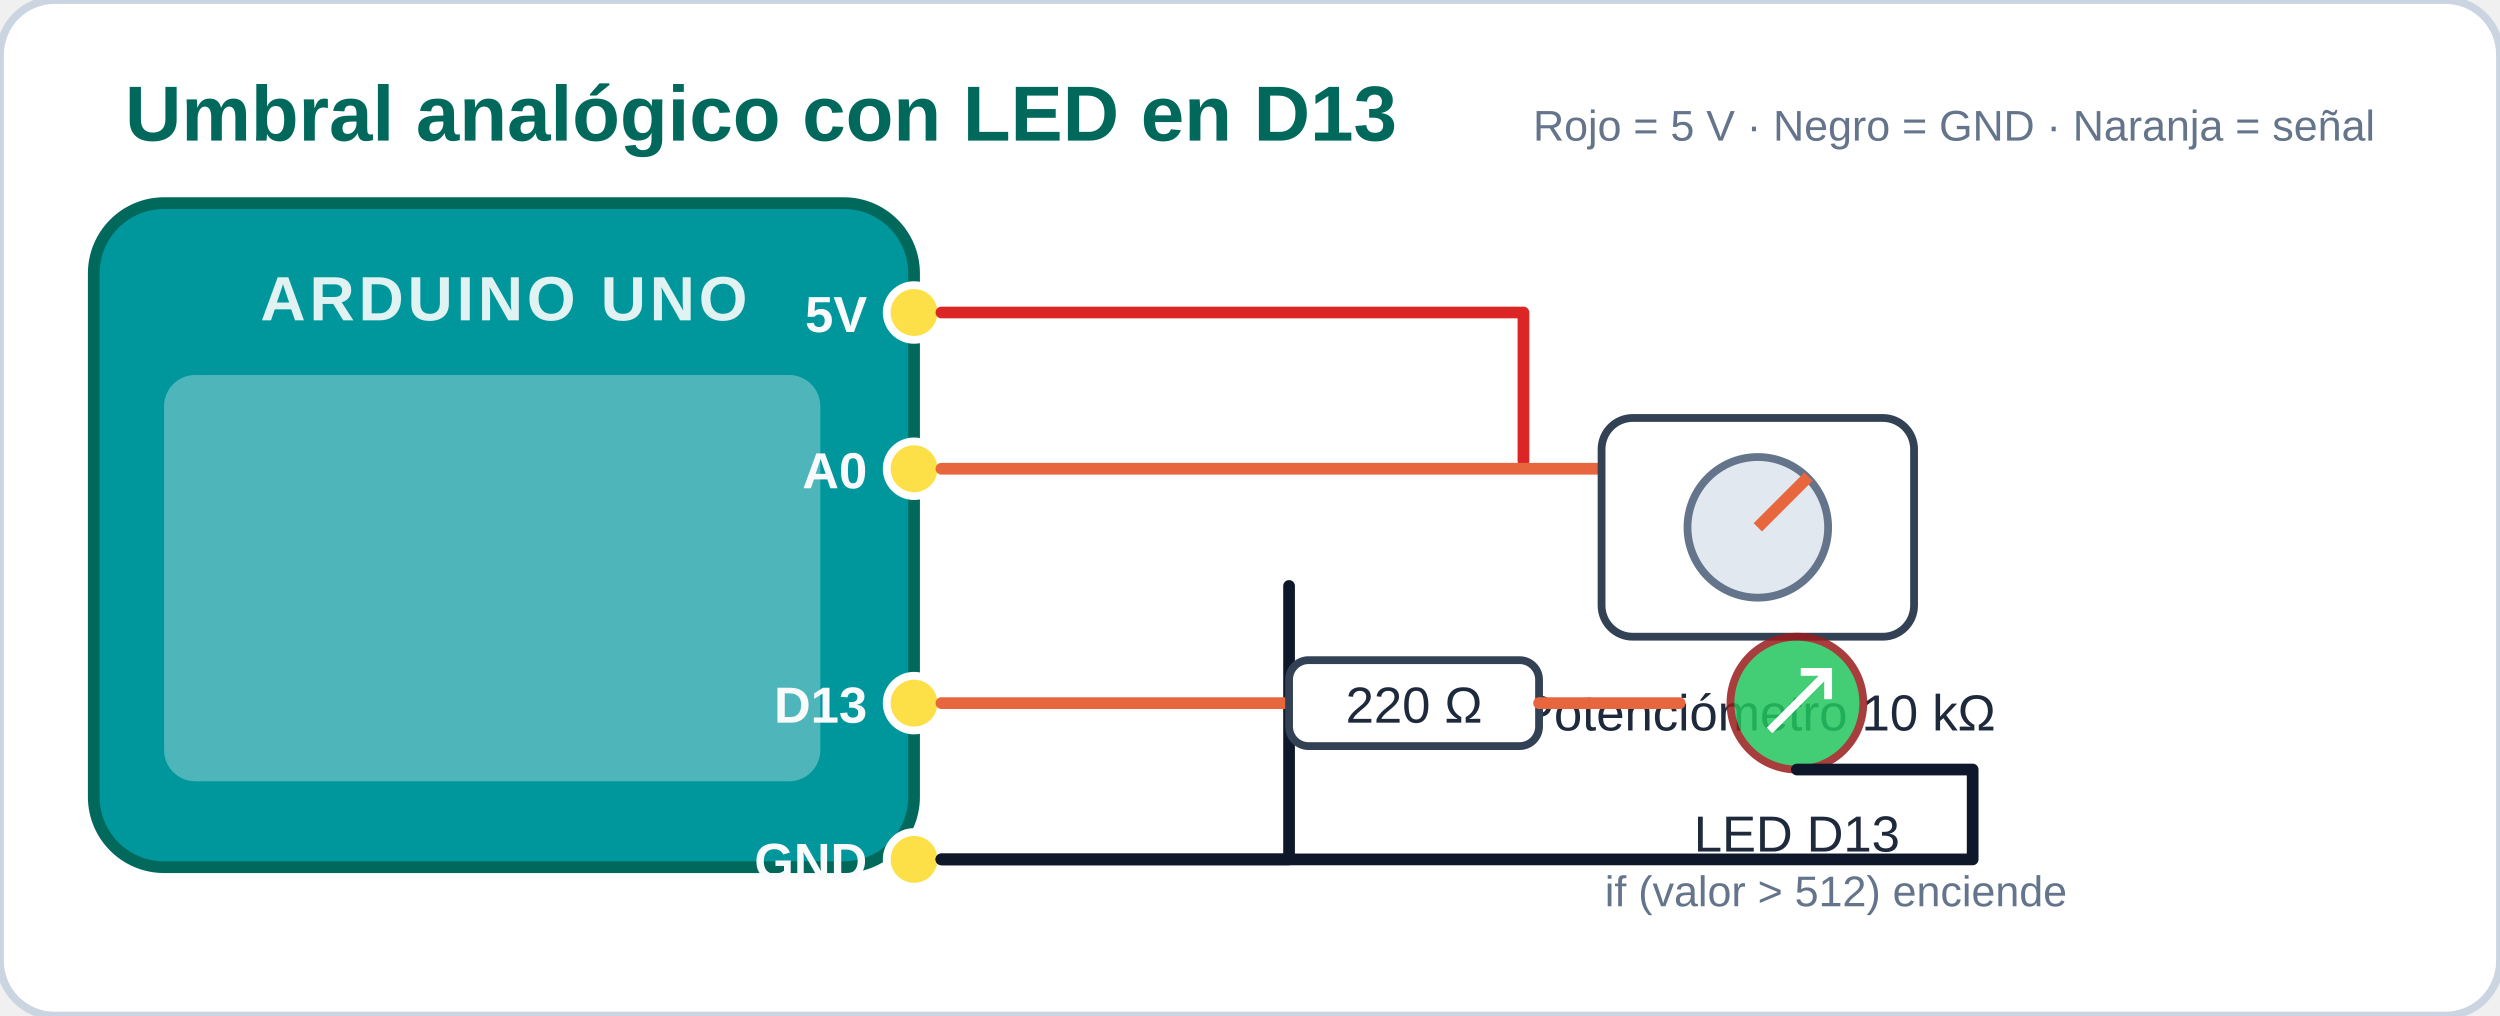
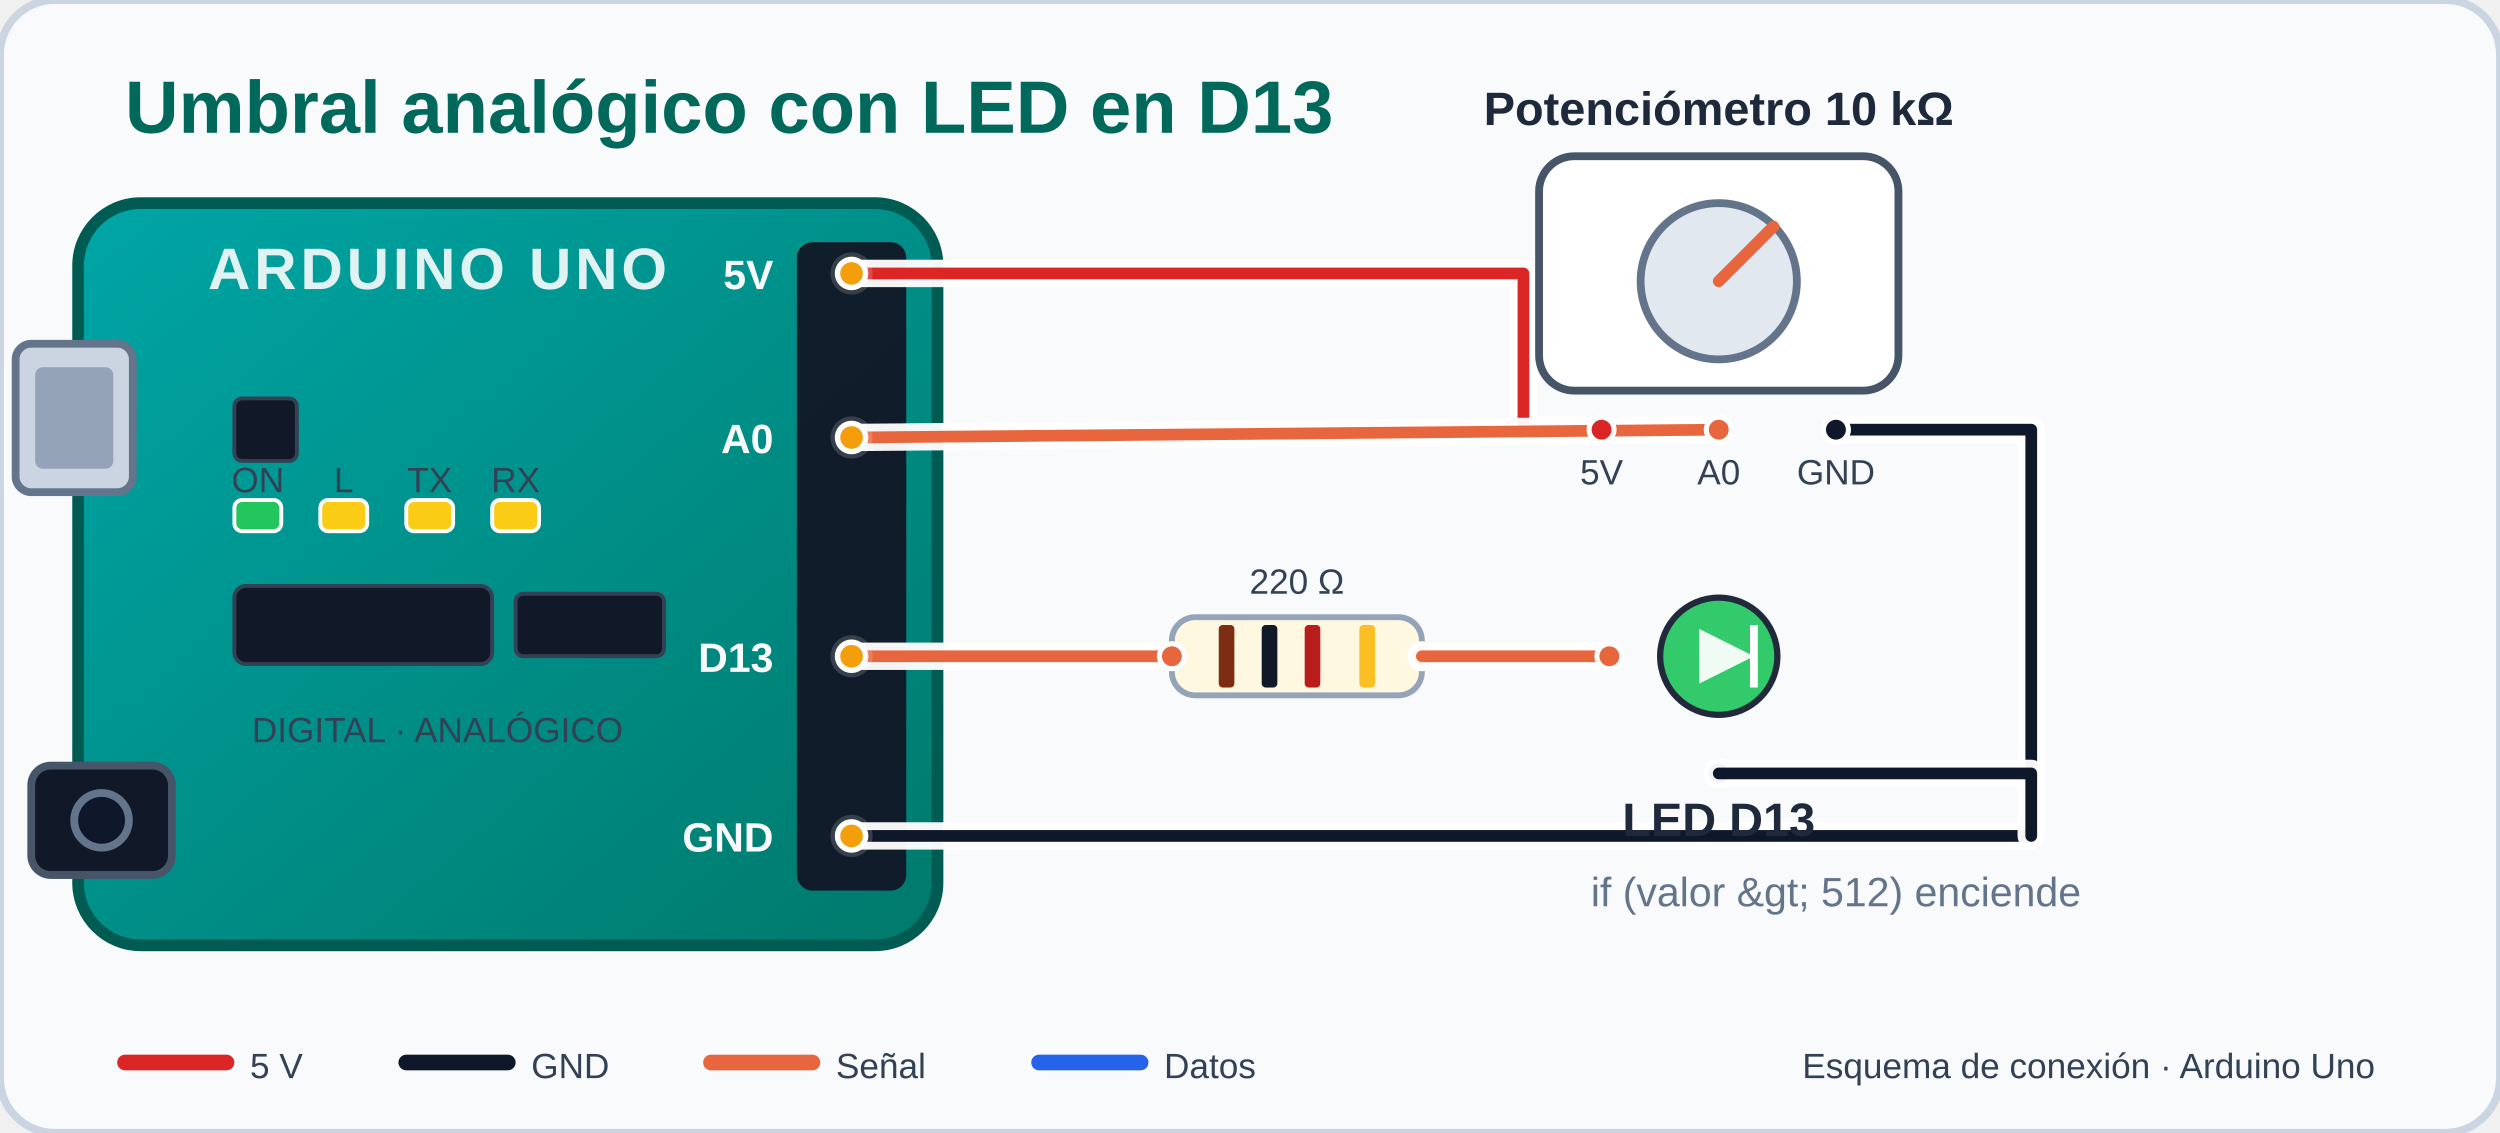
- <svg xmlns="http://www.w3.org/2000/svg" viewBox="0 0 640 260" role="img" aria-label="Umbral analógico con LED en D13">
+ <svg xmlns="http://www.w3.org/2000/svg" width="640" height="290" viewBox="0 0 640 290" role="img" aria-label="Umbral analógico con LED en D13">
+   <defs>
+     <linearGradient id="tablero" x1="0" y1="0" x2="1" y2="1">
+       <stop offset="0%" stop-color="#00a6a6" />
+       <stop offset="100%" stop-color="#00796b" />
+     </linearGradient>
+     <linearGradient id="pantalla" x1="0" y1="0" x2="0" y2="1">
+       <stop offset="0%" stop-color="#cfe8d8" />
+       <stop offset="100%" stop-color="#a9ccb8" />
+     </linearGradient>
+   </defs>
  <style>
    text{font-family:"Segoe UI",Arial,sans-serif;fill:#1e293b}
-     .titulo{font-size:20px;font-weight:700;fill:#00695c}
-     .pin{font-size:13px;font-weight:700;fill:#f8fafc}
-     .etq{font-size:13px}
-     .small{font-size:11px;fill:#64748b}
-     .board{font-size:16px;font-weight:700;fill:#e0f2f1;letter-spacing:1px}
+     .titulo{font-size:19px;font-weight:700;fill:#00695c}
+     .board{font-size:15px;font-weight:700;fill:#e0f2f1;letter-spacing:1px}
+     .pin{font-size:10.5px;font-weight:700;fill:#f8fafc}
+     .etq{font-size:12px;font-weight:600}
+     .small{font-size:10.5px;fill:#64748b}
+     .tiny{font-size:9px;fill:#334155}
+     .solda{fill:#f59e0b;stroke:#ffffff;stroke-width:1.4}
+     .patita{fill:#cbd5e1;stroke:#475569;stroke-width:1}
  </style>
-   <rect width="640" height="260" rx="14" fill="#ffffff" stroke="#cbd5e1" stroke-width="2" />
-   <text x="32" y="36" class="titulo">Umbral analógico con LED en D13</text>
-   <text x="608" y="36" text-anchor="end" class="small">Rojo = 5 V · Negro = GND · Naranja = señal</text>
-   <rect x="24" y="52" width="210" height="170" rx="18" fill="#00979c" stroke="#00695c" stroke-width="3" />
-   <text x="129" y="82" text-anchor="middle" class="board">ARDUINO UNO</text>
-   <rect x="42" y="96" width="168" height="104" rx="8" fill="#e0f2f1" opacity=".35" />
-   <circle cx="234" cy="120" r="7" fill="#fde047" stroke="#ffffff" stroke-width="2" />
-   <text x="222" y="125" text-anchor="end" class="pin">A0</text>
-   <circle cx="234" cy="180" r="7" fill="#fde047" stroke="#ffffff" stroke-width="2" />
-   <text x="222" y="185" text-anchor="end" class="pin">D13</text>
-   <circle cx="234" cy="220" r="7" fill="#fde047" stroke="#ffffff" stroke-width="2" />
-   <text x="222" y="225" text-anchor="end" class="pin">GND</text>
-   <circle cx="234" cy="80" r="7" fill="#fde047" stroke="#ffffff" stroke-width="2" />
-   <text x="222" y="85" text-anchor="end" class="pin">5V</text>
-   <polyline points="241,80 390,80 390,118" fill="none" stroke="#dc2626" stroke-width="3" stroke-linejoin="round" stroke-linecap="round" />
-   <polyline points="241,220 330,220 330,150" fill="none" stroke="#0f172a" stroke-width="3" stroke-linejoin="round" stroke-linecap="round" />
-   <polyline points="241,120 450,120" fill="none" stroke="#e8663d" stroke-width="3" stroke-linejoin="round" stroke-linecap="round" />
-   <rect x="410" y="107" width="80" height="56" rx="8" fill="#ffffff" stroke="#334155" stroke-width="2" />
-   <circle cx="450" cy="135" r="18" fill="#e2e8f0" stroke="#64748b" stroke-width="2" />
-   <path d="M450 135 L463 122" stroke="#e8663d" stroke-width="3" />
-   <text x="450" y="187" text-anchor="middle" class="etq">Potenciómetro 10 kΩ</text>
-   <polyline points="241,180 330,180" fill="none" stroke="#e8663d" stroke-width="3" stroke-linejoin="round" stroke-linecap="round" />
-   <rect x="330" y="169" width="64" height="22" rx="5" fill="#ffffff" stroke="#334155" stroke-width="2" />
-   <text x="362" y="185" text-anchor="middle" class="etq">220 Ω</text>
-   <polyline points="394,180 430,180" fill="none" stroke="#e8663d" stroke-width="3" stroke-linejoin="round" stroke-linecap="round" />
-   <circle cx="460" cy="180" r="17" fill="#22c55e" opacity=".85" stroke="#991b1b" stroke-width="2" />
-   <path d="M453 187 L467 173 M461 172 L468 172 L468 179" stroke="#ffffff" stroke-width="2" fill="none" />
-   <text x="460" y="218" text-anchor="middle" class="etq">LED D13</text>
-   <polyline points="460,197 505,197 505,220 241,220" fill="none" stroke="#0f172a" stroke-width="3" stroke-linejoin="round" stroke-linecap="round" />
-   <text x="470" y="232" text-anchor="middle" class="small">if (valor &gt; 512) enciende</text>
+   <rect width="640" height="290" rx="14" fill="#f8fafc" stroke="#cbd5e1" stroke-width="2" />
+   <text x="32" y="34" text-anchor="start" class="titulo">Umbral analógico con LED en D13</text>
+   <rect x="20" y="52" width="220" height="190" rx="16" fill="url(#tablero)" stroke="#005b52" stroke-width="3" />
+   <rect x="4" y="88" width="30" height="38" rx="4" fill="#cbd5e1" stroke="#64748b" stroke-width="2" />
+   <rect x="9" y="94" width="20" height="26" rx="2" fill="#94a3b8" />
+   <rect x="8" y="196" width="36" height="28" rx="5" fill="#111827" stroke="#475569" stroke-width="2" />
+   <circle cx="26" cy="210" r="7" fill="#0f172a" stroke="#64748b" stroke-width="2" />
+   <rect x="60" y="150" width="66" height="20" rx="3" fill="#111827" stroke="#334155" />
+   <rect x="132" y="152" width="38" height="16" rx="2" fill="#111827" stroke="#334155" />
+   <rect x="60" y="102" width="16" height="16" rx="2" fill="#111827" stroke="#334155" />
+   <rect x="60" y="128" width="12" height="8" rx="2" fill="#22c55e" stroke="#ffffff" stroke-width="1" />
+   <text x="66" y="126" text-anchor="middle" class="tiny">ON</text>
+   <rect x="82" y="128" width="12" height="8" rx="2" fill="#facc15" stroke="#ffffff" stroke-width="1" />
+   <text x="88" y="126" text-anchor="middle" class="tiny">L</text>
+   <rect x="104" y="128" width="12" height="8" rx="2" fill="#facc15" stroke="#ffffff" stroke-width="1" />
+   <text x="110" y="126" text-anchor="middle" class="tiny">TX</text>
+   <rect x="126" y="128" width="12" height="8" rx="2" fill="#facc15" stroke="#ffffff" stroke-width="1" />
+   <text x="132" y="126" text-anchor="middle" class="tiny">RX</text>
+   <rect x="204" y="62" width="28" height="166" rx="4" fill="#111827" opacity=".96" />
+   <text x="112" y="74" text-anchor="middle" class="board">ARDUINO UNO</text>
+   <text x="112" y="190" text-anchor="middle" class="tiny">DIGITAL  ·  ANALÓGICO</text>
+   <polyline points="218,70 390,70 390,110 410,110" fill="none" stroke="#ffffff" stroke-width="7" stroke-linejoin="round" stroke-linecap="round" opacity=".95" />
+   <polyline points="218,70 390,70 390,110 410,110" fill="none" stroke="#dc2626" stroke-width="3" stroke-linejoin="round" stroke-linecap="round" />
+   <polyline points="218,214 520,214 520,110 470,110" fill="none" stroke="#ffffff" stroke-width="7" stroke-linejoin="round" stroke-linecap="round" opacity=".95" />
+   <polyline points="218,214 520,214 520,110 470,110" fill="none" stroke="#0f172a" stroke-width="3" stroke-linejoin="round" stroke-linecap="round" />
+   <polyline points="218,112 440,110" fill="none" stroke="#ffffff" stroke-width="7" stroke-linejoin="round" stroke-linecap="round" opacity=".95" />
+   <polyline points="218,112 440,110" fill="none" stroke="#e8663d" stroke-width="3" stroke-linejoin="round" stroke-linecap="round" />
+   <rect x="394" y="40" width="92" height="60" rx="9" fill="#ffffff" stroke="#475569" stroke-width="2" />
+   <circle cx="440" cy="72" r="20" fill="#e2e8f0" stroke="#64748b" stroke-width="2" />
+   <line x1="440" y1="72" x2="454" y2="58" stroke="#e8663d" stroke-width="3" stroke-linecap="round" />
+   <text x="440" y="32" text-anchor="middle" class="etq">Potenciómetro 10 kΩ</text>
+   <line x1="410" y1="100" x2="410" y2="110" class="lead" />
+   <circle cx="410" cy="110" r="3.2" fill="#dc2626" stroke="#ffffff" stroke-width="1.3" />
+   <text x="410" y="124" text-anchor="middle" class="tiny">5V</text>
+   <line x1="440" y1="100" x2="440" y2="110" class="lead" />
+   <circle cx="440" cy="110" r="3.2" fill="#e8663d" stroke="#ffffff" stroke-width="1.3" />
+   <text x="440" y="124" text-anchor="middle" class="tiny">A0</text>
+   <line x1="470" y1="100" x2="470" y2="110" class="lead" />
+   <circle cx="470" cy="110" r="3.2" fill="#0f172a" stroke="#ffffff" stroke-width="1.3" />
+   <text x="470" y="124" text-anchor="middle" class="tiny">GND</text>
+   <polyline points="218,168 300,168" fill="none" stroke="#ffffff" stroke-width="7" stroke-linejoin="round" stroke-linecap="round" opacity=".95" />
+   <polyline points="218,168 300,168" fill="none" stroke="#e8663d" stroke-width="3" stroke-linejoin="round" stroke-linecap="round" />
+   <rect x="300" y="158" width="64" height="20" rx="6" fill="#fff8e1" stroke="#94a3b8" stroke-width="1.5" />
+   <rect x="312" y="160" width="4" height="16" rx="1" fill="#7c2d12" />
+   <rect x="323" y="160" width="4" height="16" rx="1" fill="#111827" />
+   <rect x="334" y="160" width="4" height="16" rx="1" fill="#b91c1c" />
+   <rect x="348" y="160" width="4" height="16" rx="1" fill="#fbbf24" />
+   <text x="332" y="152" text-anchor="middle" class="tiny">220 Ω</text>
+   <circle cx="300" cy="168" r="3.2" fill="#e8663d" stroke="#ffffff" stroke-width="1.3" />
+   <circle cx="364" cy="168" r="3.2" fill="#e8663d" stroke="#ffffff" stroke-width="1.3" />
+   <polyline points="364,168 412,168" fill="none" stroke="#ffffff" stroke-width="7" stroke-linejoin="round" stroke-linecap="round" opacity=".95" />
+   <polyline points="364,168 412,168" fill="none" stroke="#e8663d" stroke-width="3" stroke-linejoin="round" stroke-linecap="round" />
+   <line x1="412" y1="168" x2="427" y2="168" class="lead" />
+   <line x1="440" y1="181" x2="440" y2="198" class="lead" />
+   <circle cx="440" cy="168" r="15" fill="#22c55e" stroke="#0f172a" stroke-width="1.6" opacity=".92" />
+   <path d="M435 175 L449 168 L435 161 Z" fill="#ffffff" opacity=".92" />
+   <line x1="449" y1="160" x2="449" y2="176" stroke="#ffffff" stroke-width="2" />
+   <text x="440" y="214" text-anchor="middle" class="etq">LED D13</text>
+   <circle cx="412" cy="168" r="3.2" fill="#e8663d" stroke="#ffffff" stroke-width="1.3" />
+   <circle cx="440" cy="198" r="3.2" fill="#0f172a" stroke="#ffffff" stroke-width="1.3" />
+   <polyline points="440,198 520,198 520,214" fill="none" stroke="#ffffff" stroke-width="7" stroke-linejoin="round" stroke-linecap="round" opacity=".95" />
+   <polyline points="440,198 520,198 520,214" fill="none" stroke="#0f172a" stroke-width="3" stroke-linejoin="round" stroke-linecap="round" />
+   <text x="470" y="232" text-anchor="middle" class="small">if (valor &amp;gt; 512) enciende</text>
+   <text x="198" y="74" text-anchor="end" class="pin">5V</text>
+   <circle cx="218" cy="70" r="5.4" fill="#ffffff" opacity=".16" />
+   <circle cx="218" cy="70" r="3.6" class="solda" />
+   <text x="198" y="116" text-anchor="end" class="pin">A0</text>
+   <circle cx="218" cy="112" r="5.4" fill="#ffffff" opacity=".16" />
+   <circle cx="218" cy="112" r="3.6" class="solda" />
+   <text x="198" y="172" text-anchor="end" class="pin">D13</text>
+   <circle cx="218" cy="168" r="5.4" fill="#ffffff" opacity=".16" />
+   <circle cx="218" cy="168" r="3.6" class="solda" />
+   <text x="198" y="218" text-anchor="end" class="pin">GND</text>
+   <circle cx="218" cy="214" r="5.4" fill="#ffffff" opacity=".16" />
+   <circle cx="218" cy="214" r="3.6" class="solda" />
+   <line x1="32" y1="272" x2="58" y2="272" stroke="#dc2626" stroke-width="4" stroke-linecap="round" />
+   <text x="64" y="276" text-anchor="start" class="tiny">5 V</text>
+   <line x1="104" y1="272" x2="130" y2="272" stroke="#0f172a" stroke-width="4" stroke-linecap="round" />
+   <text x="136" y="276" text-anchor="start" class="tiny">GND</text>
+   <line x1="182" y1="272" x2="208" y2="272" stroke="#e8663d" stroke-width="4" stroke-linecap="round" />
+   <text x="214" y="276" text-anchor="start" class="tiny">Señal</text>
+   <line x1="266" y1="272" x2="292" y2="272" stroke="#2563eb" stroke-width="4" stroke-linecap="round" />
+   <text x="298" y="276" text-anchor="start" class="tiny">Datos</text>
+   <text x="608" y="276" text-anchor="end" class="tiny">Esquema de conexión · Arduino Uno</text>
</svg>
